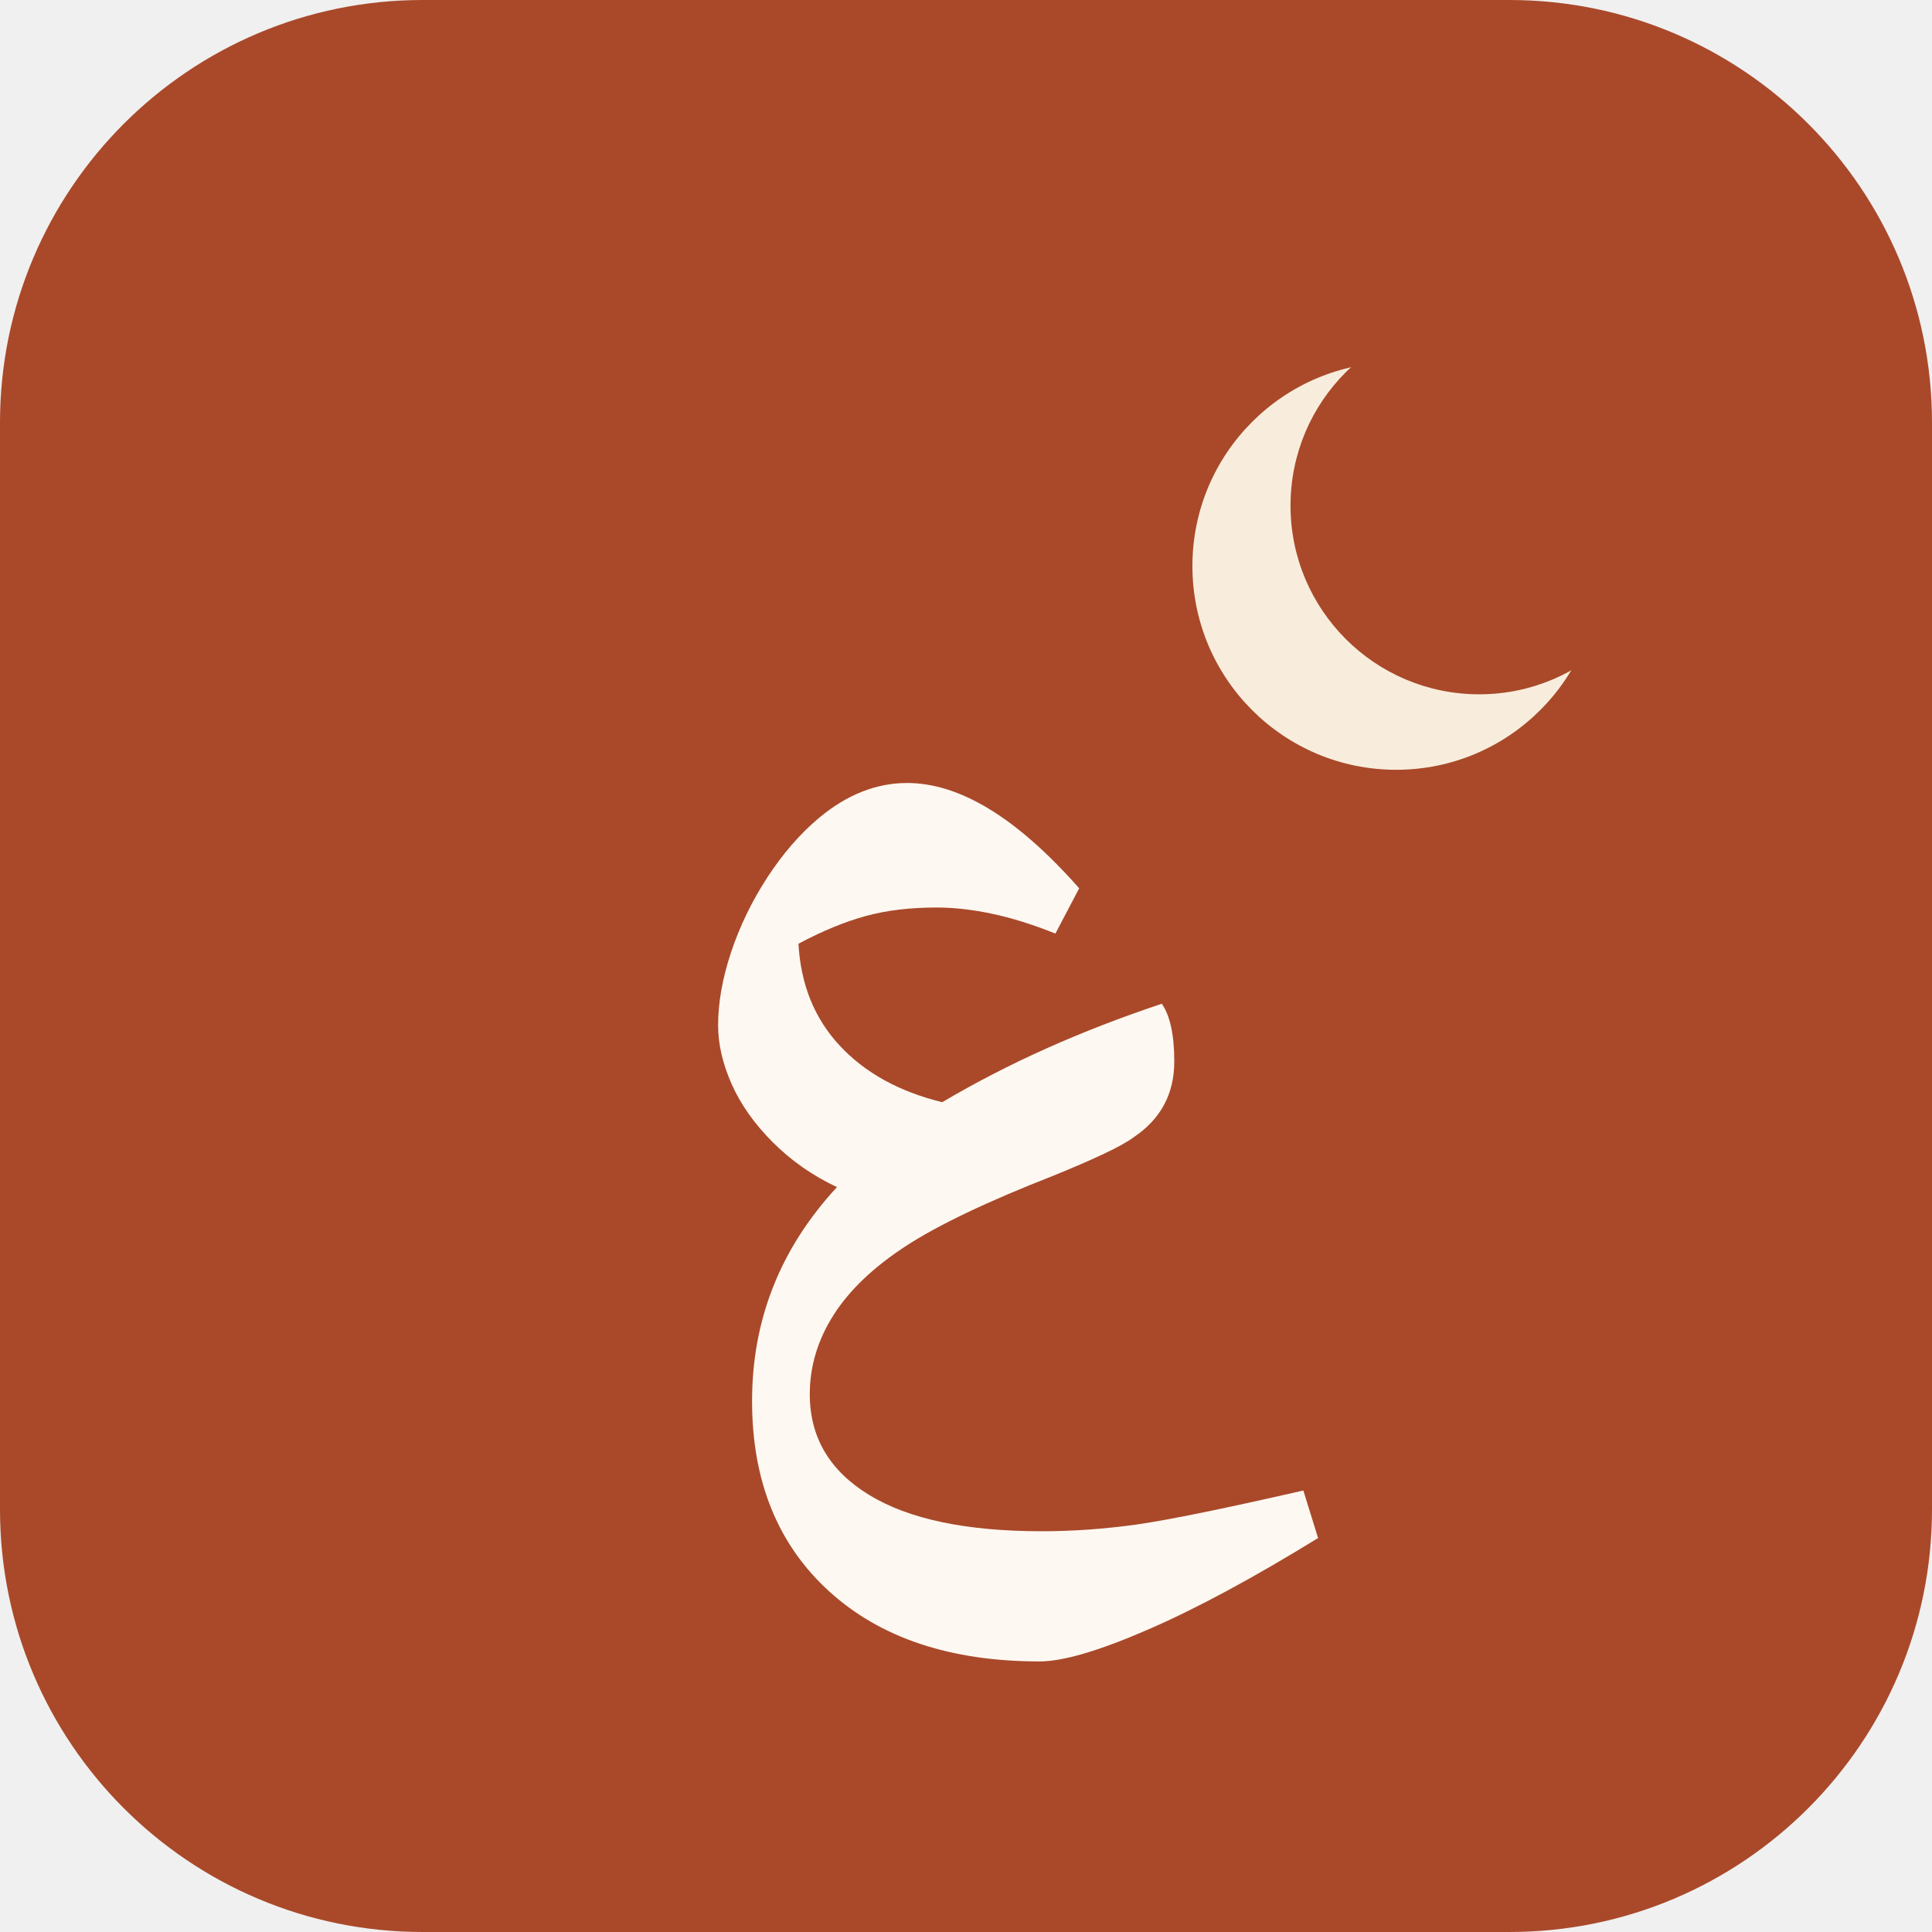
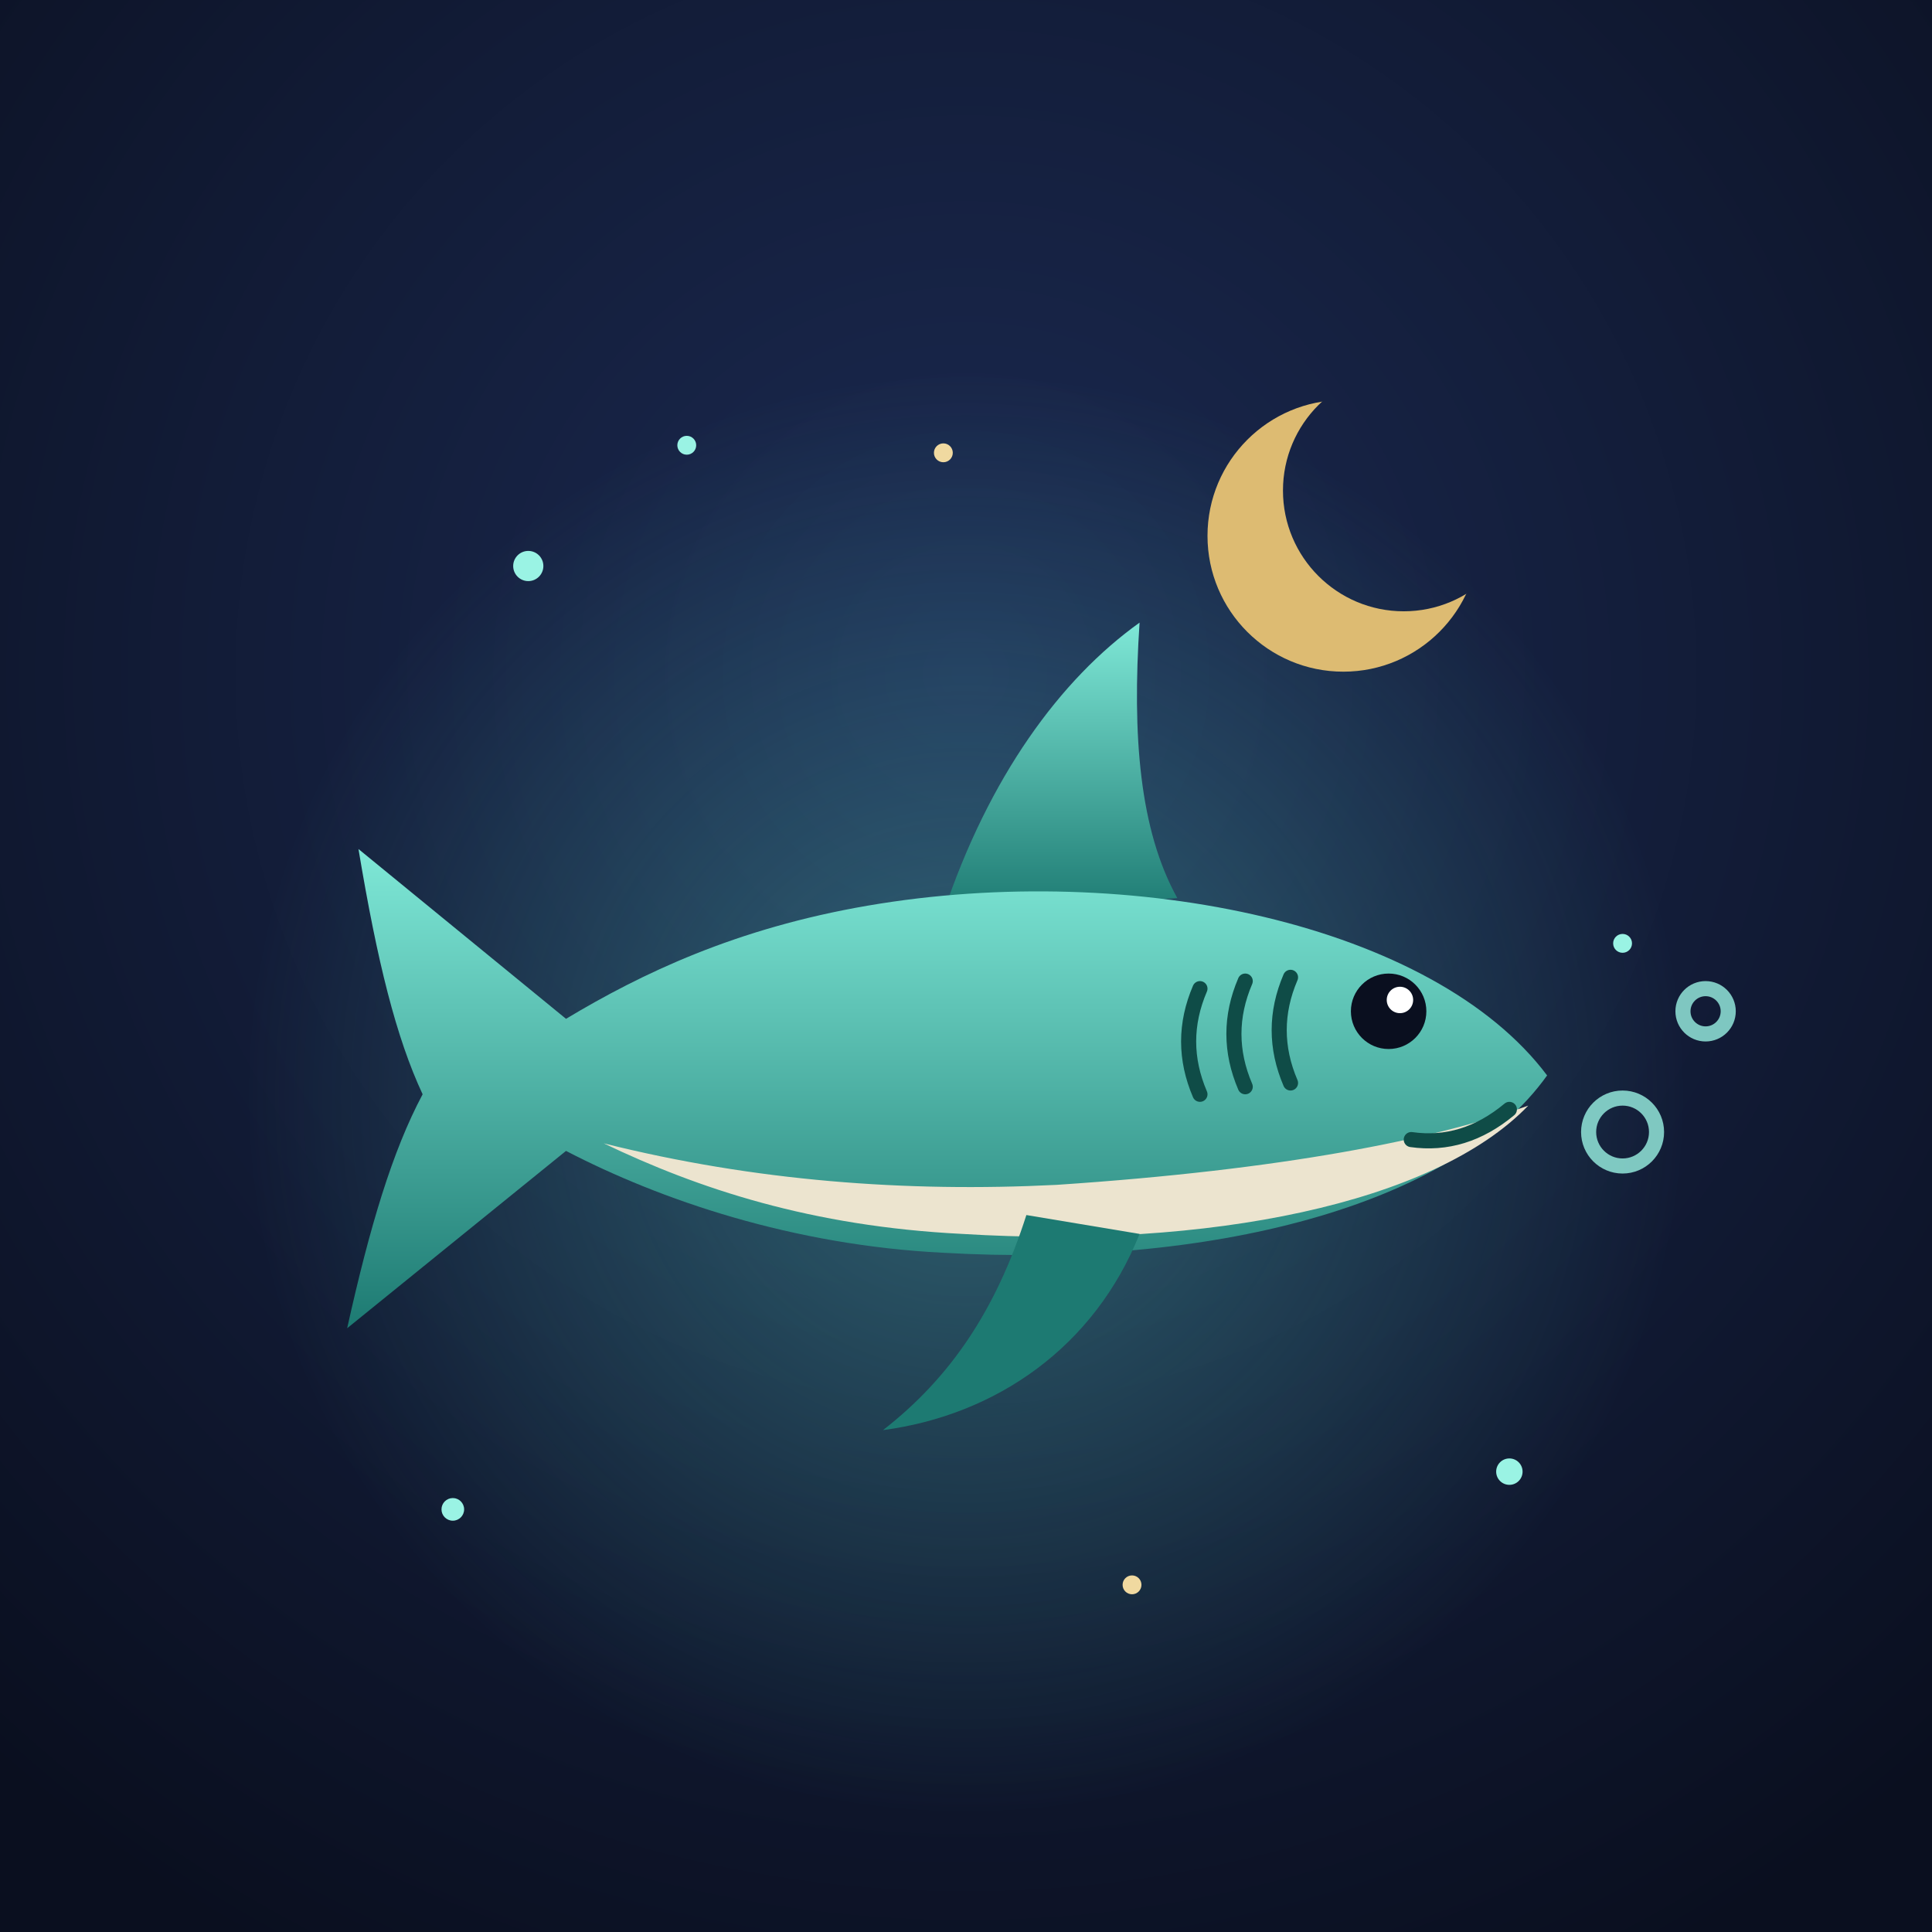
<svg xmlns="http://www.w3.org/2000/svg" viewBox="0 0 512 512">
-   <rect width="512" height="512" rx="112" fill="#a9492a" />
-   <circle cx="370" cy="150" r="54" fill="#f8eddc" />
-   <circle cx="392" cy="134" r="50" fill="#a9492a" />
-   <text x="256" y="350" font-family="Noto Naskh Arabic, Amiri, serif" font-size="300" font-weight="700" fill="#fdf8f1" text-anchor="middle">ع</text>
+   <defs>
+     <radialGradient id="nuit" cx="0.5" cy="0.35" r="0.75">
+       <stop offset="0" stop-color="#1b2a52" />
+       <stop offset="1" stop-color="#0a0f1f" />
+     </radialGradient>
+     <linearGradient id="peau" x1="0" y1="0" x2="0" y2="1">
+       <stop offset="0" stop-color="#7fe8d7" />
+       <stop offset="1" stop-color="#1d7a72" />
+     </linearGradient>
+     <radialGradient id="halo" cx="0.5" cy="0.5" r="0.5">
+       <stop offset="0" stop-color="#5fdcc9" stop-opacity="0.35" />
+       <stop offset="1" stop-color="#5fdcc9" stop-opacity="0" />
+     </radialGradient>
+   </defs>
+   <rect width="512" height="512" fill="url(#nuit)" />
+   <circle cx="256" cy="290" r="190" fill="url(#halo)" />
+   <mask id="croissant">
+     <rect width="512" height="512" fill="#fff" />
+     <circle cx="372" cy="130" r="32" fill="#000" />
+   </mask>
+   <circle cx="356" cy="142" r="36" fill="#ddbb72" mask="url(#croissant)" />
+   <g fill="#9af3e4">
+     <circle cx="140" cy="150" r="4" />
+     <circle cx="182" cy="118" r="2.5" />
+     <circle cx="120" cy="400" r="3" />
+     <circle cx="400" cy="390" r="3.5" />
+     <circle cx="430" cy="250" r="2.5" />
+   </g>
+   <g fill="#f0d9a0">
+     <circle cx="250" cy="120" r="2.5" />
+     <circle cx="300" cy="420" r="2.5" />
+   </g>
+   <g fill="none" stroke="#9af3e4" stroke-width="4" opacity="0.8">
+     <circle cx="430" cy="300" r="9" />
+     <circle cx="452" cy="268" r="6" />
+   </g>
+   <path d="M250 242C262 206 281 180 302 165c-2 30 0 55 10 73z" fill="url(#peau)" />
+   <path d="M410 285c-30-40-110-57-180-45-35 6-60 18-80 30l-55-45c5 30 10 50 17 65-8 15-14 35-20 62l58-47c25 13 60 25 100 27 70 4 135-12 160-47z" fill="url(#peau)" />
+   <path d="M405 293c-25 26-85 38-150 34-40-2-70-12-95-24 40 10 80 13 120 11 60-4 100-12 125-21z" fill="#ece4cf" />
+   <path d="M272 322c-8 25-20 43-38 57 30-4 56-22 68-52z" fill="#1d7a72" />
+   <g fill="none" stroke="#0f4c47" stroke-width="4" stroke-linecap="round">
+     <path d="M318 262q-6 14 0 28" />
+     <path d="M330 260q-6 14 0 28" />
+     <path d="M342 259q-6 14 0 28" />
+     <path d="M374 302q14 2 26-8" />
+   </g>
+   <circle cx="368" cy="268" r="10" fill="#0a0f1f" />
+   <circle cx="371" cy="265" r="3.5" fill="#ffffff" />
</svg>
